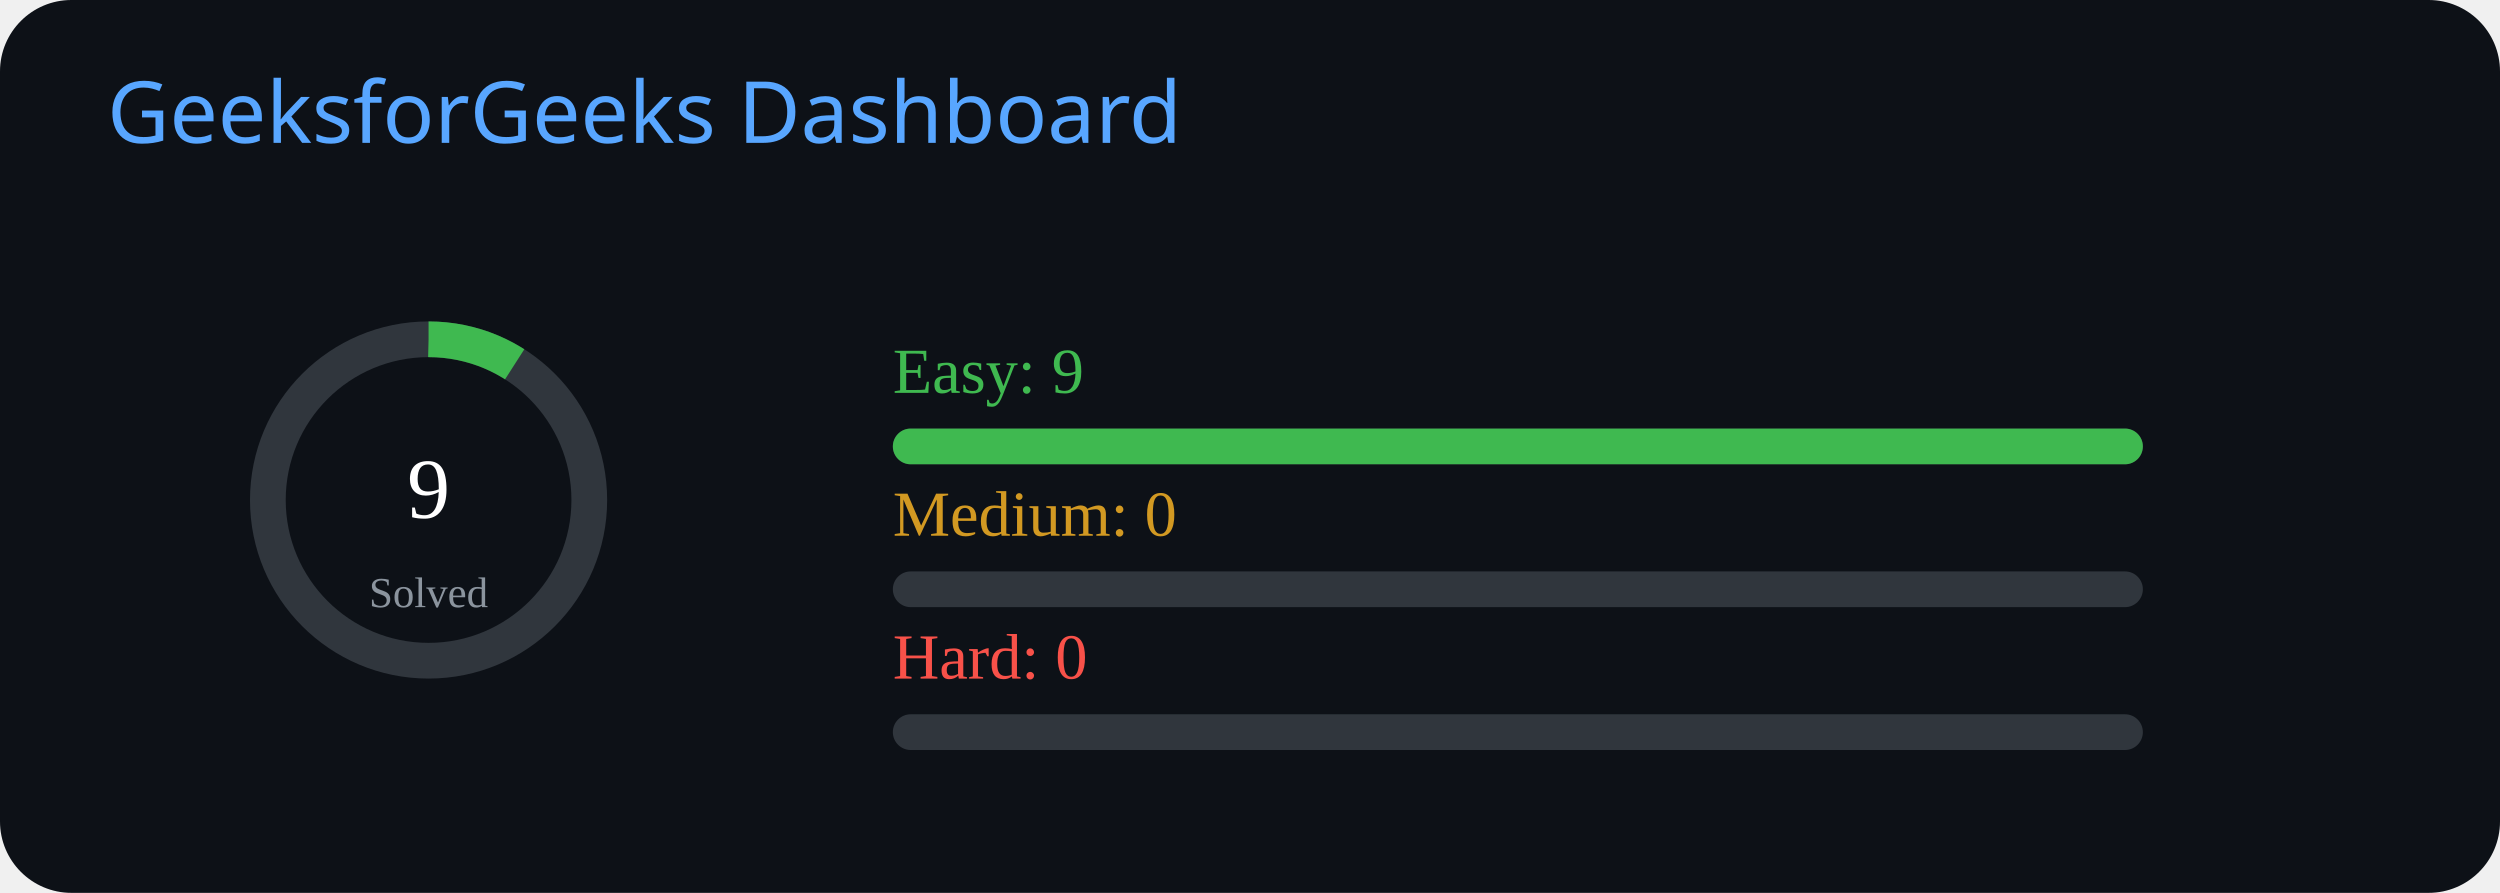
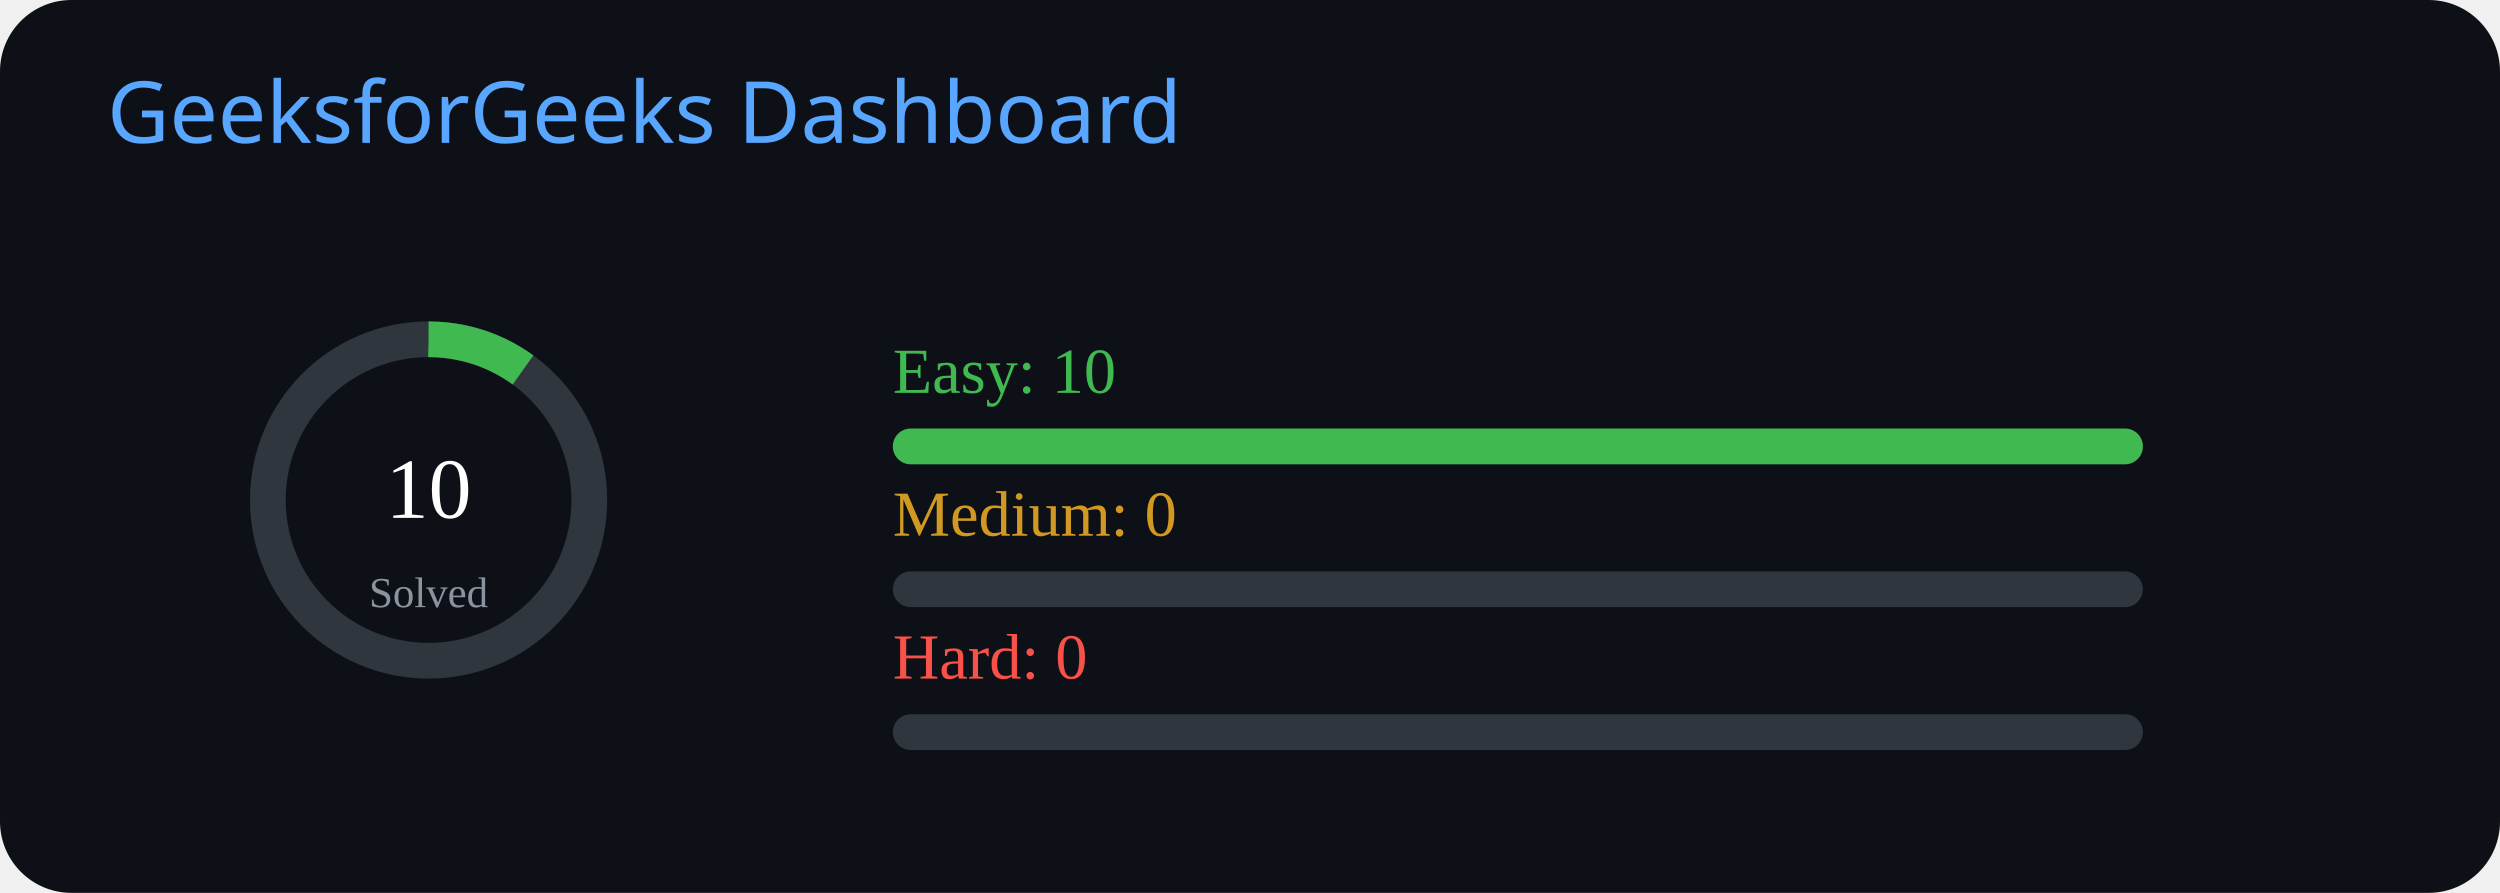
<svg xmlns="http://www.w3.org/2000/svg" width="700" height="250">
  <rect width="100%" height="100%" fill="#0d1117" rx="20" />
  <text x="30" y="40" fill="#58a6ff" font-size="24" font-family="Segoe UI">
    GeeksforGeeks Dashboard
  </text>
  <circle cx="120" cy="140" r="45" stroke="#30363d" stroke-width="10" fill="none" />
-   <circle cx="120" cy="140" r="45" stroke="#3fb950" stroke-width="10" fill="none" stroke-dasharray="282.743" stroke-dashoffset="257.296" transform="rotate(-90 120 140)" />
+   <circle cx="120" cy="140" r="45" stroke="#3fb950" stroke-width="10" fill="none" stroke-dasharray="282.743" stroke-dashoffset="254.469" transform="rotate(-90 120 140)" />
  <text x="120" y="145" fill="#ffffff" font-size="24" text-anchor="middle">
-     9
+     10
  </text>
  <text x="120" y="170" fill="#8b949e" font-size="12" text-anchor="middle">
    Solved
  </text>
-   <text x="250" y="110" fill="#3fb950" font-size="18">Easy: 9</text>
+   <text x="250" y="110" fill="#3fb950" font-size="18">Easy: 10</text>
  <rect x="250" y="120" width="350" height="10" fill="#30363d" rx="5" />
  <rect x="250" y="120" width="350.0" height="10" fill="#3fb950" rx="5" />
  <text x="250" y="150" fill="#d29922" font-size="18">Medium: 0</text>
  <rect x="250" y="160" width="350" height="10" fill="#30363d" rx="5" />
  <rect x="250" y="160" width="0.0" height="10" fill="#d29922" rx="5" />
  <text x="250" y="190" fill="#f85149" font-size="18">Hard: 0</text>
  <rect x="250" y="200" width="350" height="10" fill="#30363d" rx="5" />
  <rect x="250" y="200" width="0.0" height="10" fill="#f85149" rx="5" />
</svg>
